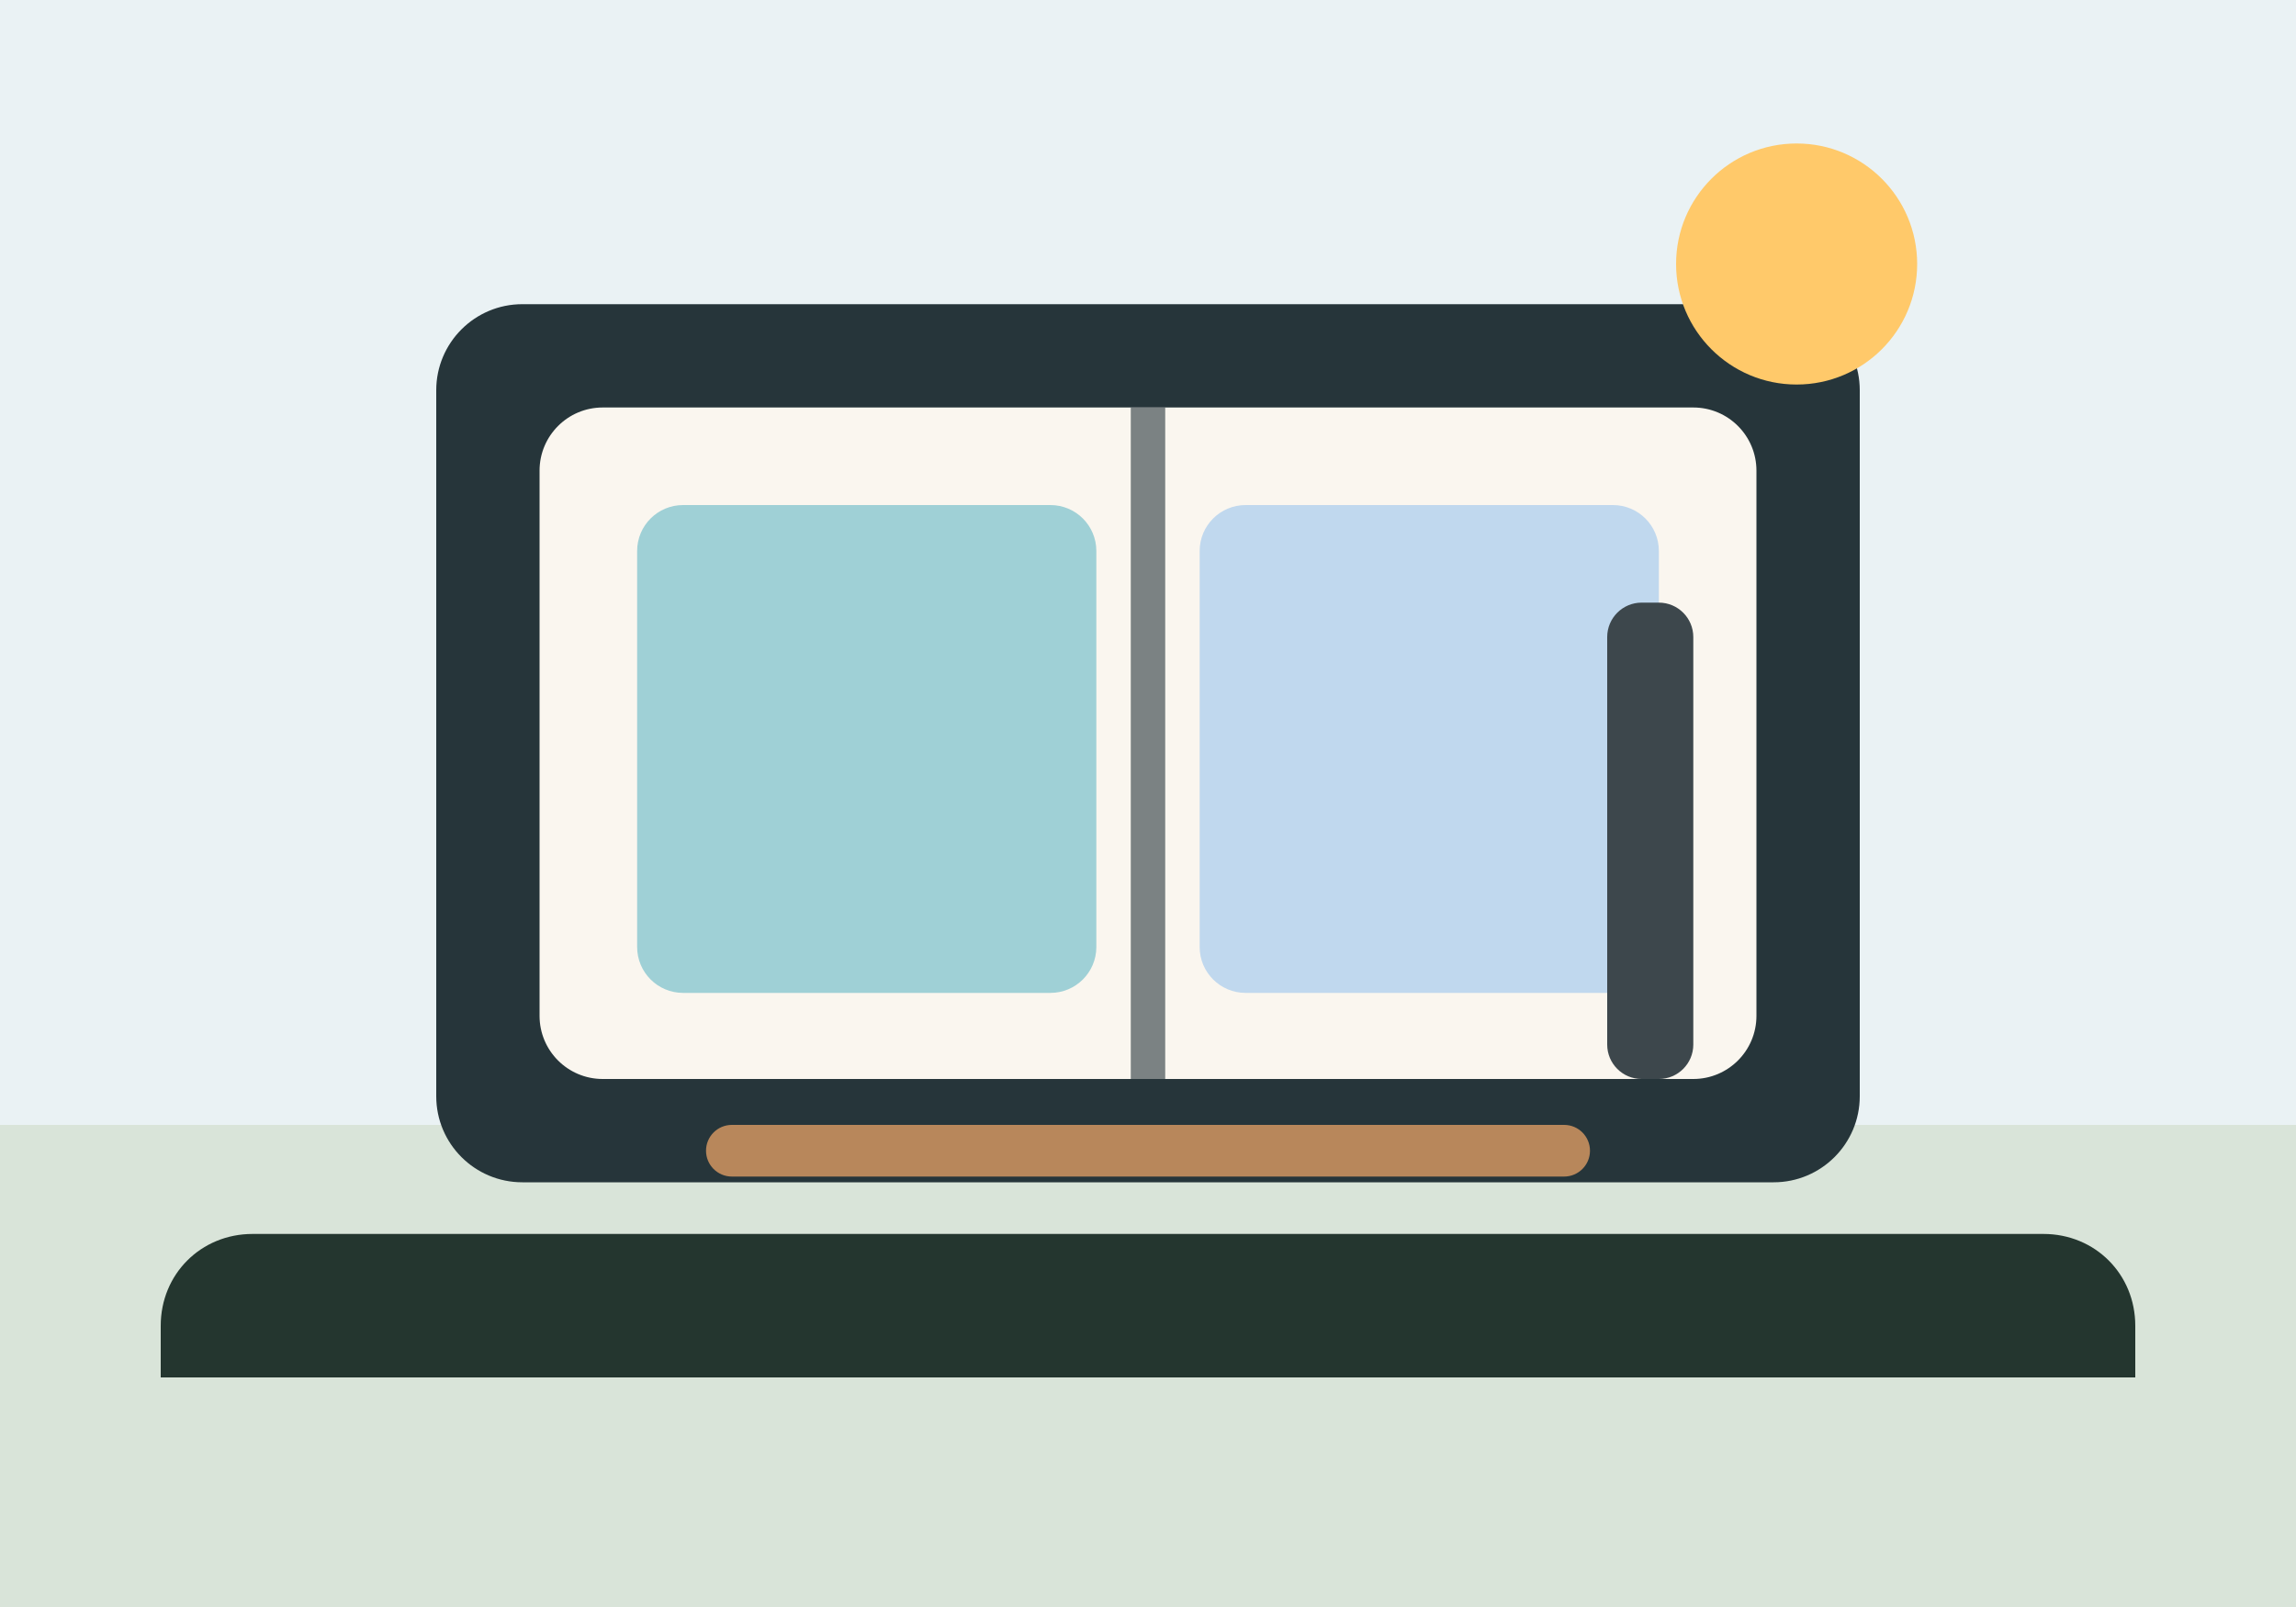
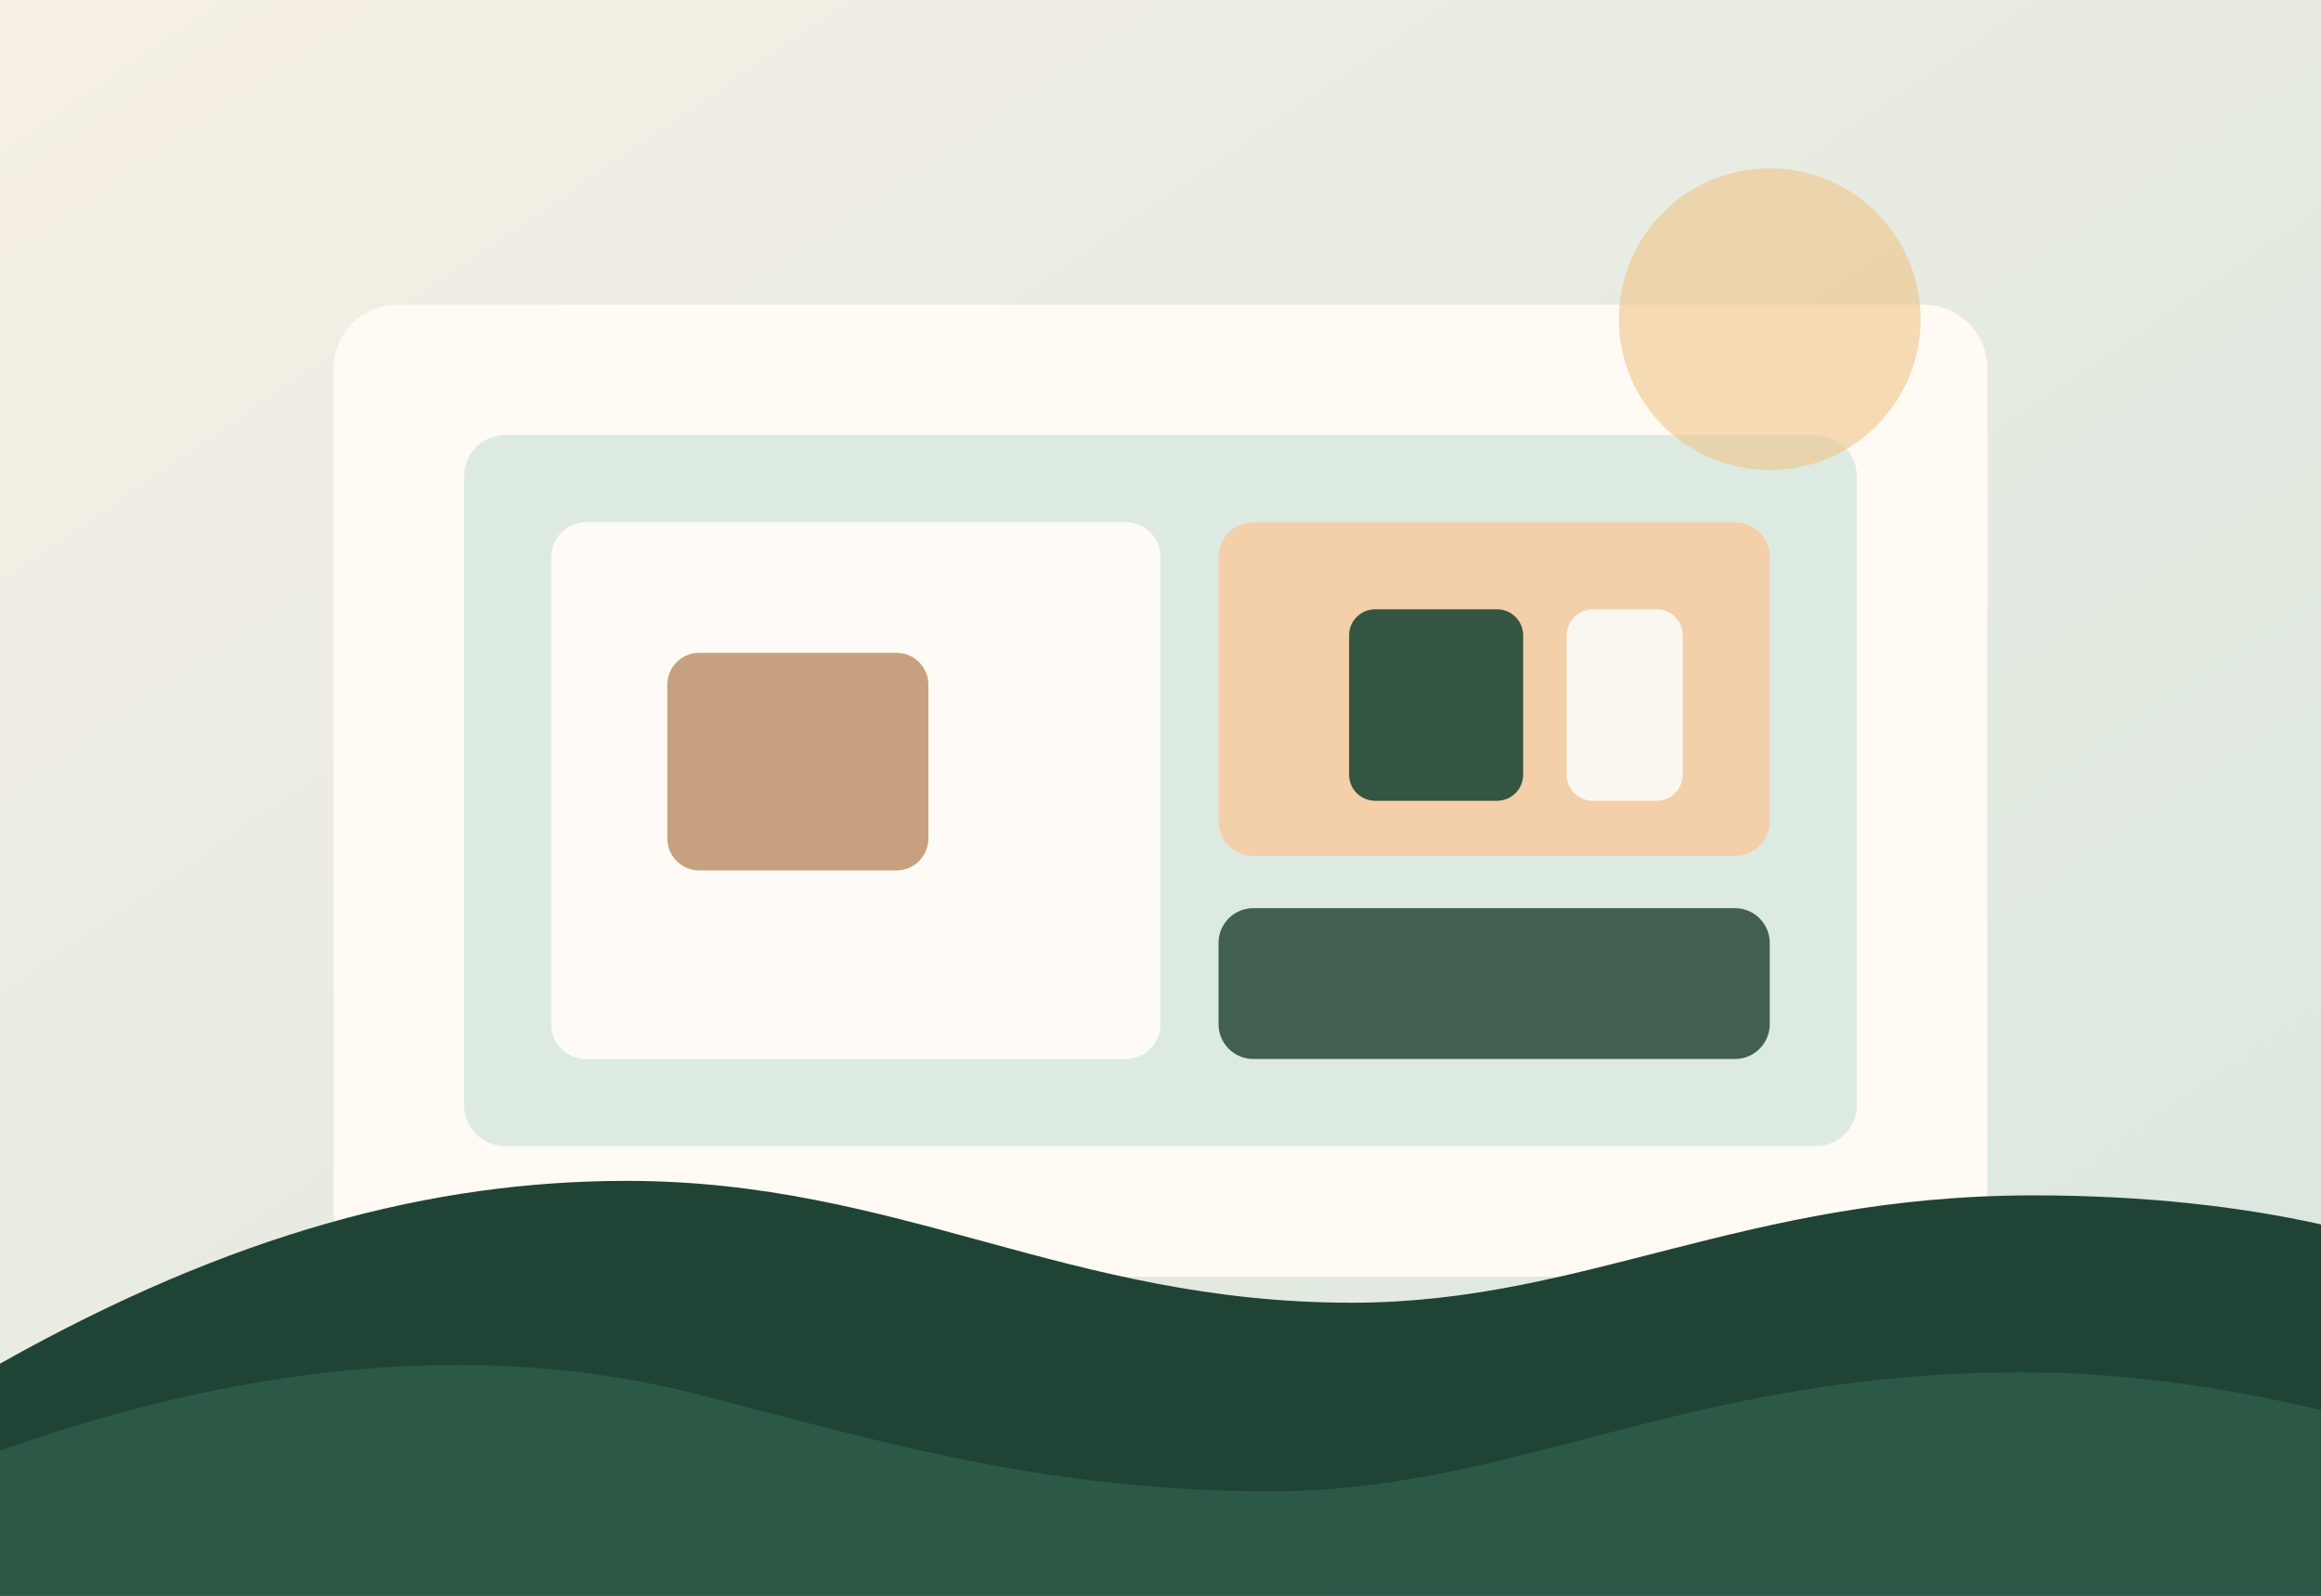
- <svg xmlns="http://www.w3.org/2000/svg" viewBox="0 0 800 560" role="img" aria-labelledby="title desc">
-   <rect width="800" height="560" fill="#eaf2f4" />
-   <rect x="0" y="392" width="800" height="168" fill="#d9e4d9" />
-   <rect x="152" y="106" width="496" height="306" rx="30" fill="#26353a" />
-   <rect x="188" y="142" width="424" height="234" rx="22" fill="#faf6ef" />
-   <rect x="222" y="176" width="160" height="170" rx="16" fill="#9fd0d6" />
-   <rect x="418" y="176" width="160" height="170" rx="16" fill="#c0d8ee" />
-   <rect x="394" y="142" width="12" height="234" fill="#26353a" opacity="0.6" />
-   <rect x="560" y="210" width="30" height="166" rx="12" fill="#3d474c" />
-   <rect x="246" y="392" width="308" height="18" rx="9" fill="#b8875b" />
-   <path d="M88 430h624c18 0 32 14 32 32v18H56v-18c0-18 14-32 32-32z" fill="#24362f" />
-   <circle cx="626" cy="92" r="42" fill="#ffc96a" />
+ <svg xmlns="http://www.w3.org/2000/svg" viewBox="0 0 1600 1100" role="img" aria-labelledby="title desc">
+   <defs>
+     <linearGradient id="bg" x1="0" y1="0" x2="1" y2="1">
+       <stop offset="0%" stop-color="#f6efe5" />
+       <stop offset="100%" stop-color="#d8e7de" />
+     </linearGradient>
+   </defs>
+   <rect width="1600" height="1100" fill="url(#bg)" />
+   <rect x="230" y="210" width="1140" height="670" rx="44" fill="#fffaf4" />
+   <rect x="320" y="300" width="960" height="490" rx="28" fill="#ddeae2" />
+   <rect x="380" y="360" width="420" height="370" rx="24" fill="#fefbf6" />
+   <rect x="840" y="360" width="380" height="230" rx="24" fill="#f3cfaa" />
+   <rect x="840" y="626" width="380" height="104" rx="24" fill="#42604f" />
+   <rect x="460" y="450" width="180" height="150" rx="22" fill="#c7a17f" />
+   <rect x="930" y="420" width="120" height="132" rx="18" fill="#335542" />
+   <rect x="1080" y="420" width="80" height="132" rx="18" fill="#faf7f0" />
+   <circle cx="1220" cy="220" r="104" fill="#efc489" opacity=".6" />
+   <path d="M0 940c160-90 298-126 432-126 188 0 304 84 500 84 160 0 270-74 470-74 78 0 144 8 198 20v256H0Z" fill="#1f4435" />
+   <path d="M0 1000c180-64 346-76 492-36 116 30 230 64 384 64 170 0 286-82 518-82 70 0 138 10 206 26v128H0Z" fill="#2c5946" />
</svg>
